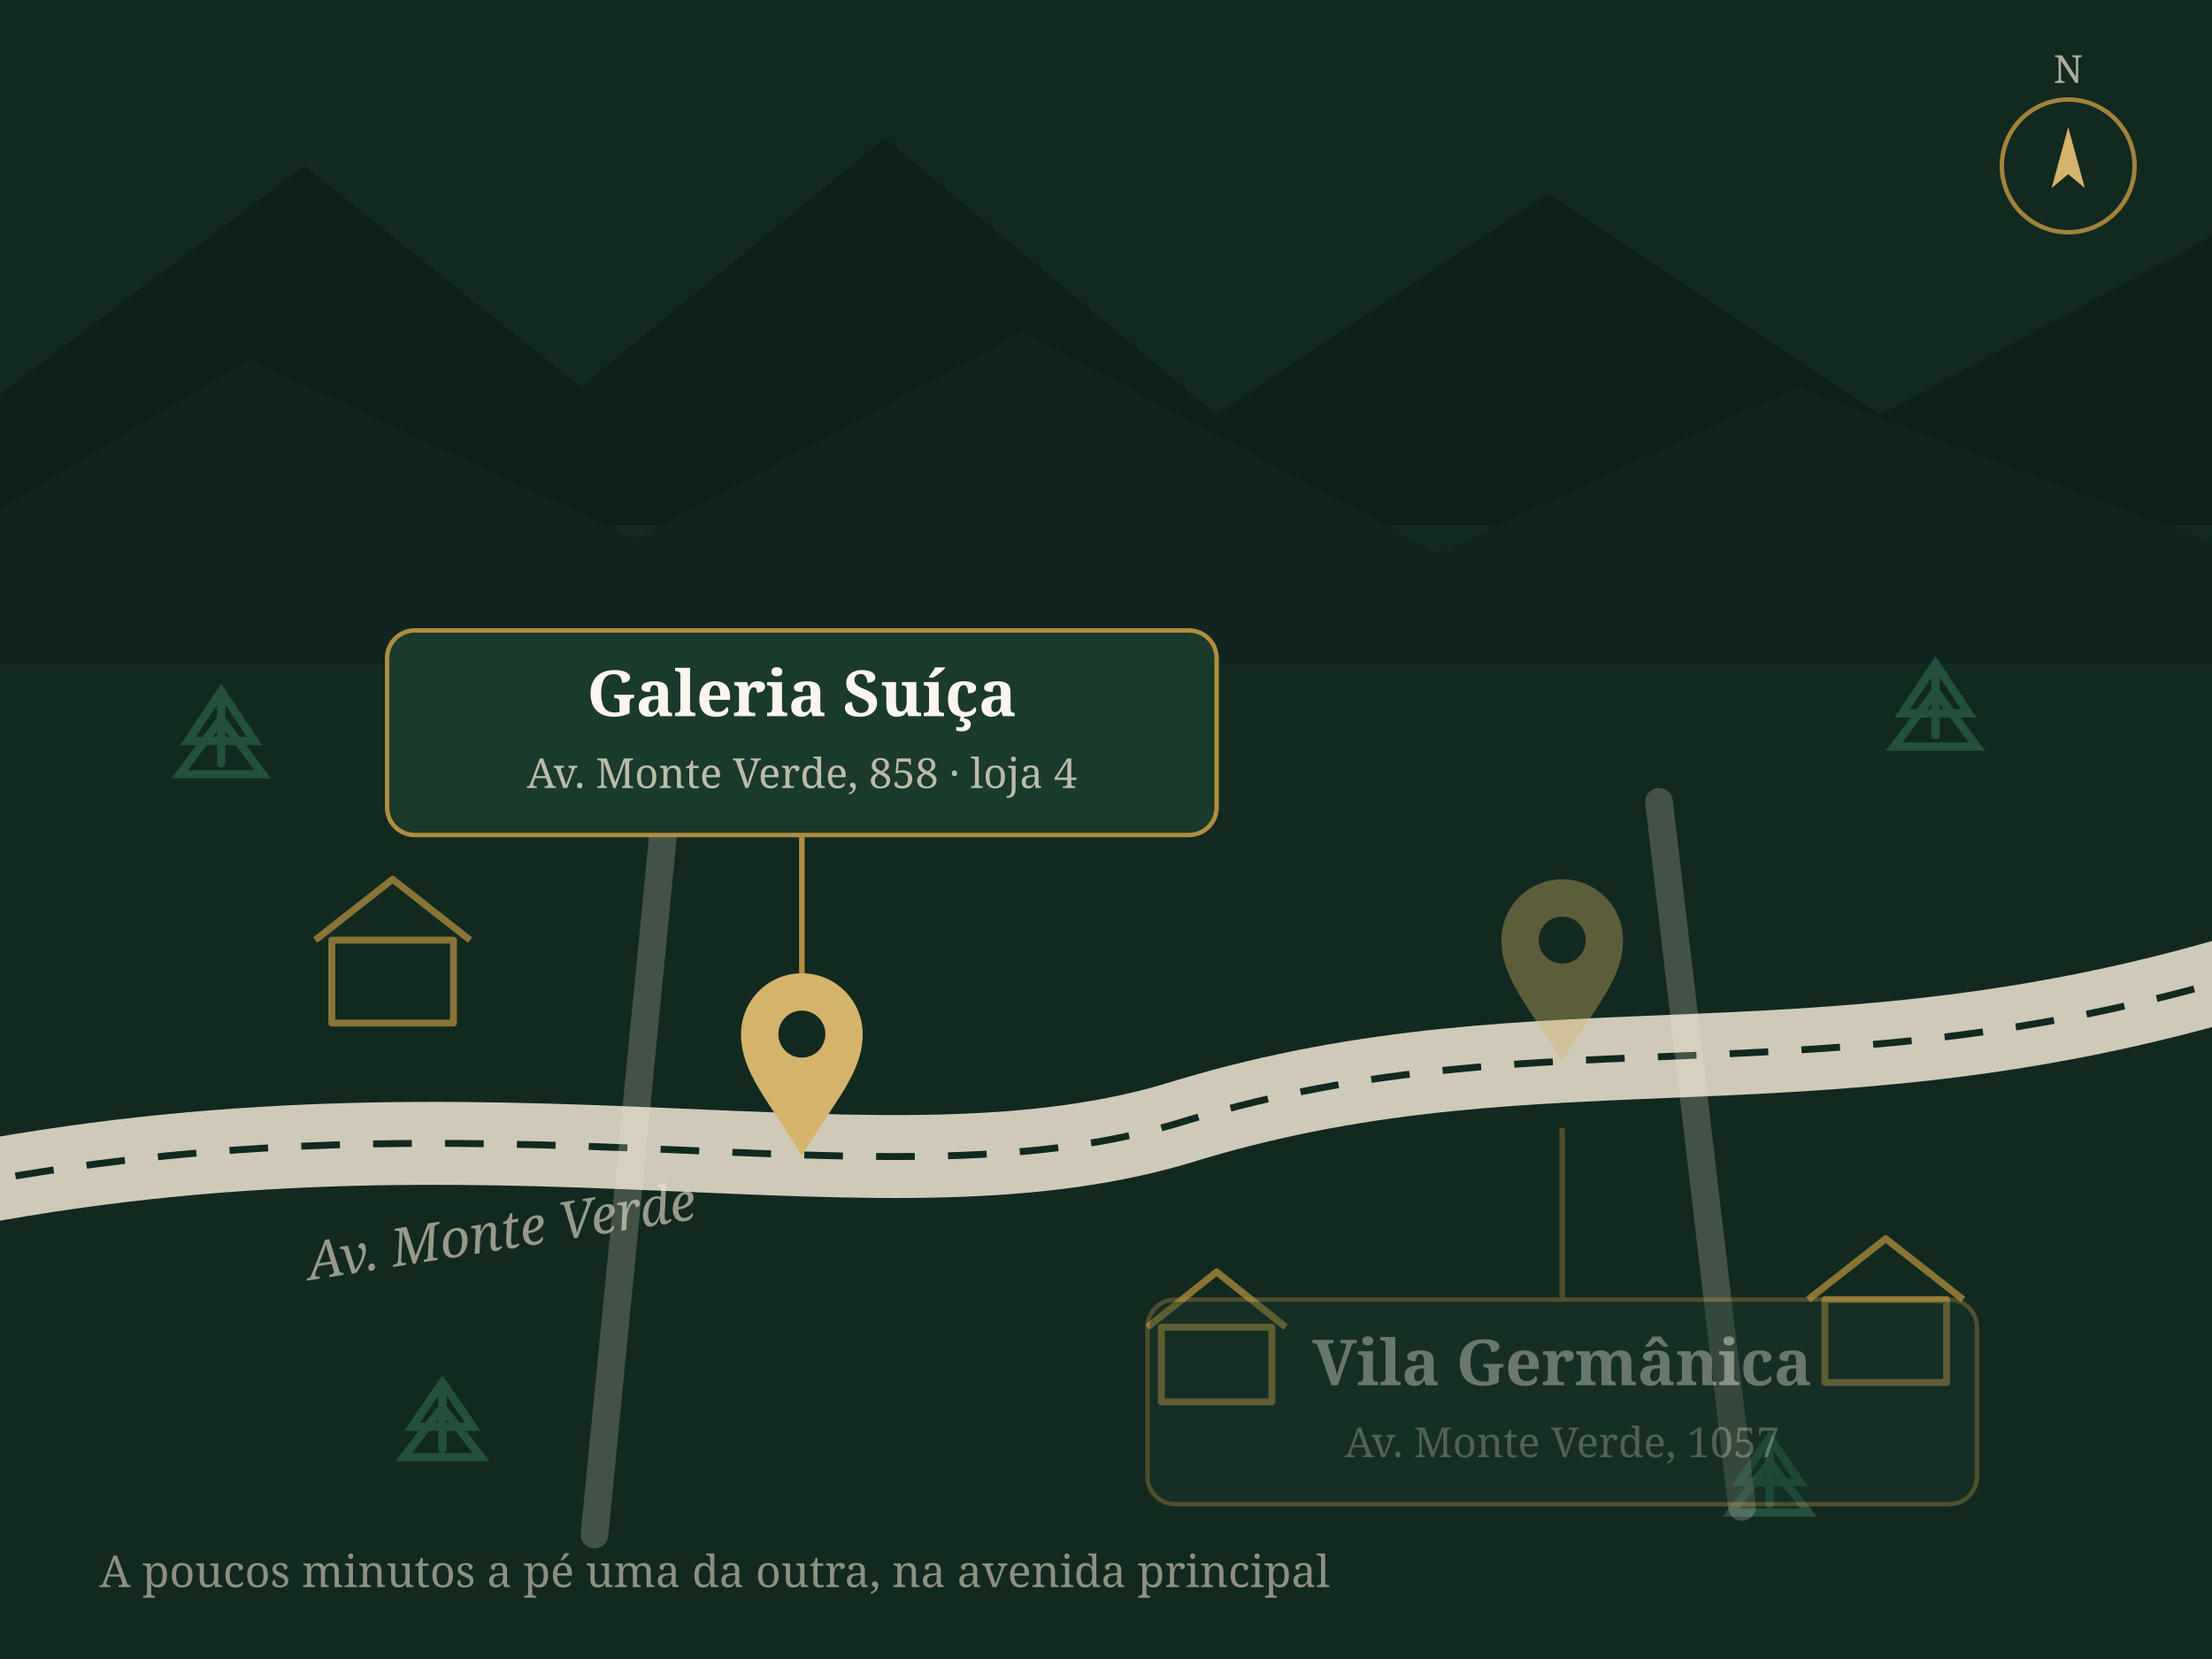
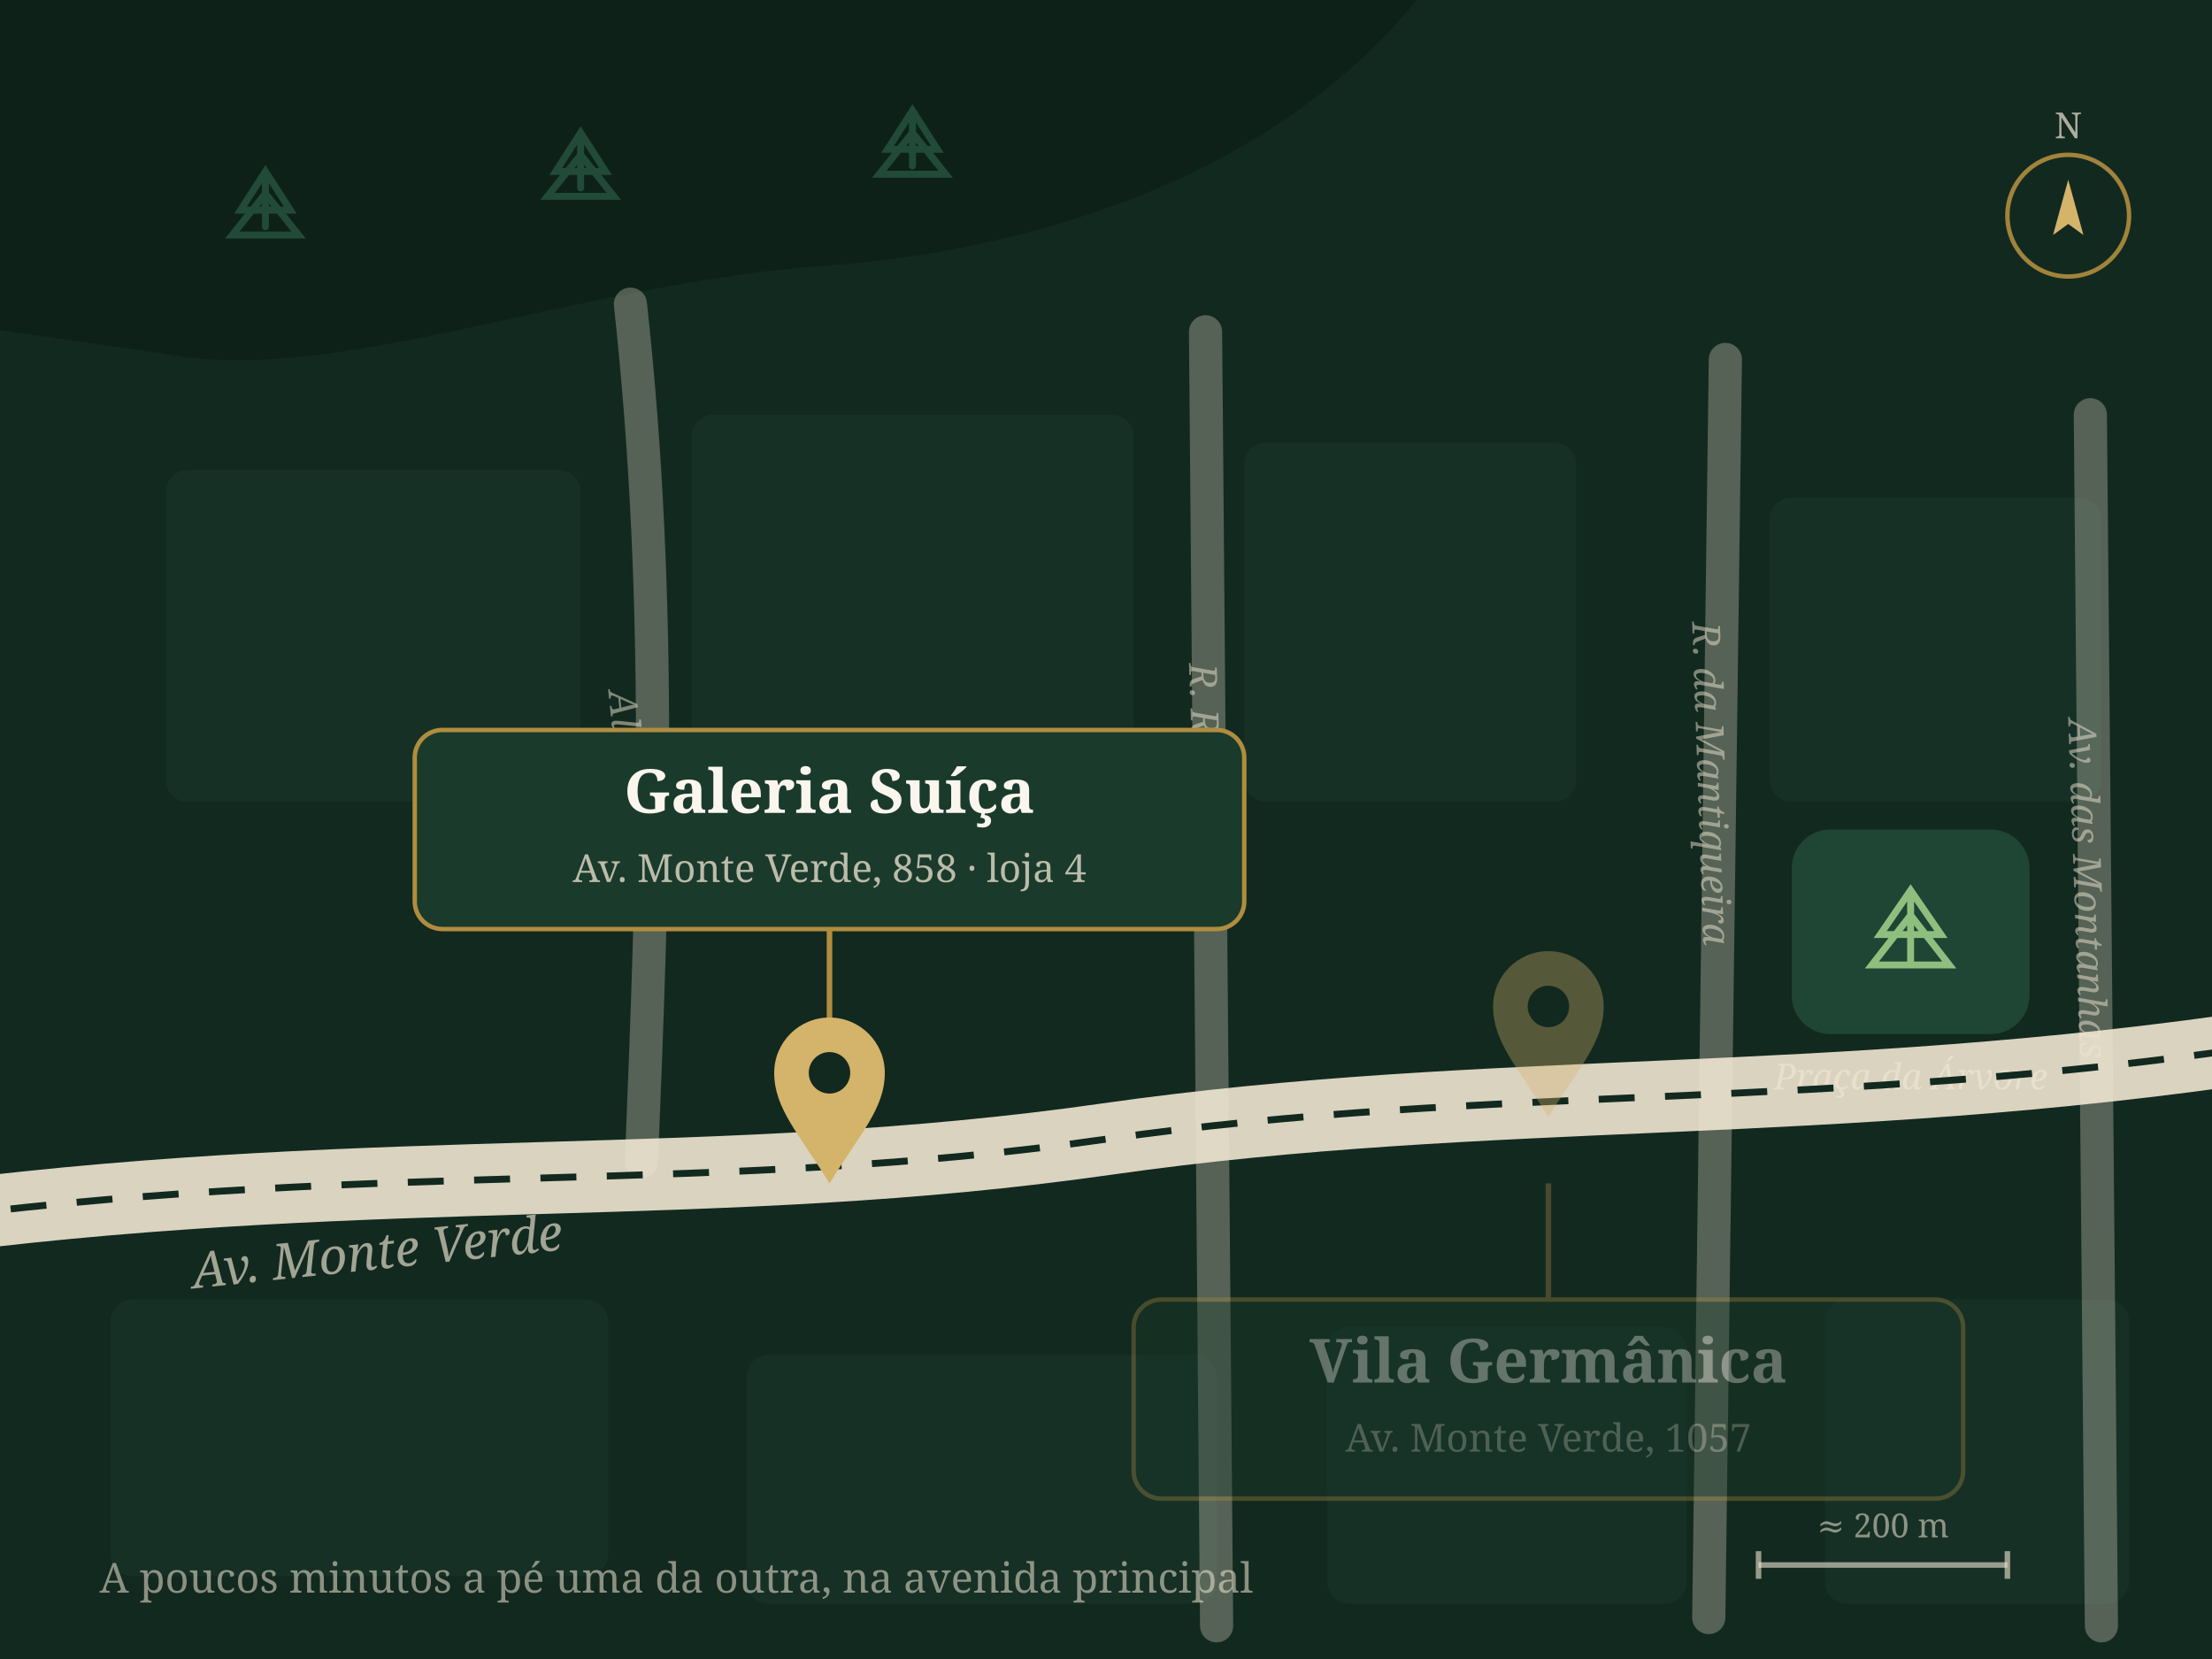
<svg xmlns="http://www.w3.org/2000/svg" viewBox="0 0 800 600" role="img" aria-label="Mapa ilustrado com a localização da unidade Galeria Suíça na avenida principal de Monte Verde">
  <rect width="800" height="600" fill="#12291F" />
-   <path d="M-10 150 L110 60 L210 140 L320 50 L440 150 L560 70 L680 150 L810 80 L810 190 L-10 190 Z" fill="#0E2119" />
-   <path d="M-10 190 L90 130 L230 195 L370 120 L520 200 L650 140 L810 200 L810 240 L-10 240 Z" fill="#102520" />
-   <g stroke="#24503C" stroke-width="3" fill="none" stroke-linecap="round">
-     <path d="M80 250 l0 26 M80 250 l-12 18 h24 z M80 260 l-15 20 h30 z" />
-     <path d="M700 240 l0 26 M700 240 l-12 18 h24 z M700 250 l-15 20 h30 z" />
-     <path d="M160 500 l0 24 M160 500 l-11 16 h22 z M160 509 l-14 18 h28 z" />
-     <path d="M640 520 l0 24 M640 520 l-11 16 h22 z M640 529 l-14 18 h28 z" />
+   <path d="M-10 -10 H520 C 470 60 380 90 300 96 C 210 102 120 140 60 128 L-10 118 Z" fill="#0E2119" />
+   <g stroke="#24503C" stroke-width="2.5" fill="none" stroke-linecap="round" opacity="0.9">
+     <path d="M96 62 l0 20 M96 62 l-9 14 h18 z M96 70 l-12 15 h24 z" />
+     <path d="M210 48 l0 20 M210 48 l-9 14 h18 z M210 56 l-12 15 h24 z" />
+     <path d="M330 40 l0 20 M330 40 l-9 14 h18 z M330 48 l-12 15 h24 z" />
  </g>
-   <path d="M-20 430 C 180 390 320 440 430 405 C 560 366 660 400 820 350" stroke="#F0E6D2" stroke-opacity="0.85" stroke-width="30" fill="none" stroke-linecap="round" />
-   <path d="M-20 430 C 180 390 320 440 430 405 C 560 366 660 400 820 350" stroke="#12291F" stroke-width="2.5" fill="none" stroke-dasharray="14 12" />
-   <g stroke="#F0E6D2" stroke-opacity="0.22" stroke-width="10" stroke-linecap="round">
-     <path d="M240 300 L215 555" />
-     <path d="M600 290 L630 545" />
+   <g fill="#163026">
+     <rect x="60" y="170" width="150" height="120" rx="8" />
+     <rect x="250" y="150" width="160" height="140" rx="8" />
+     <rect x="450" y="160" width="120" height="130" rx="8" />
+     <rect x="640" y="180" width="120" height="110" rx="8" />
+     <rect x="40" y="470" width="180" height="100" rx="8" />
+     <rect x="270" y="490" width="170" height="90" rx="8" />
+     <rect x="480" y="480" width="130" height="100" rx="8" />
+     <rect x="660" y="470" width="110" height="110" rx="8" />
  </g>
-   <g stroke="#B08D3E" stroke-width="2.5" fill="none" stroke-linejoin="round" opacity="0.75">
-     <path d="M120 340 h44 v30 h-44 z M114 340 l28 -22 l28 22" />
-     <path d="M660 470 h44 v30 h-44 z M654 470 l28 -22 l28 22" />
-     <path d="M420 480 h40 v27 h-40 z M415 480 l25 -20 l25 20" />
+   <g stroke="#F0E6D2" stroke-opacity="0.3" stroke-width="12" stroke-linecap="round" fill="none">
+     <path d="M228 110 C 240 220 236 320 232 420" />
+     <path d="M436 120 L 440 588" />
+     <path d="M624 130 L 618 585" />
+     <path d="M756 150 L 760 588" />
  </g>
-   <text x="112" y="463" fill="#F0E6D2" fill-opacity="0.6" font-family="Georgia, serif" font-size="19" font-style="italic" transform="rotate(-9 112 463)">Av. Monte Verde</text>
+   <g fill="#F0E6D2" fill-opacity="0.5" font-family="Georgia, serif" font-size="14" font-style="italic">
+     <text transform="translate(220 250) rotate(84)">Al. Pinheral</text>
+     <text transform="translate(430 240) rotate(88)">R. Rolinha</text>
+     <text transform="translate(612 225) rotate(88)">R. da Mantiqueira</text>
+     <text transform="translate(748 260) rotate(88)">Av. das Montanhas</text>
+   </g>
  <g>
-     <line x1="290" y1="300" x2="290" y2="360" stroke="#B08D3E" stroke-width="2" />
-     <rect x="140" y="228" width="300" height="74" rx="10" fill="#1A3A2C" stroke="#B08D3E" stroke-width="1.6" />
-     <text x="290" y="259" text-anchor="middle" fill="#FAF6ED" font-family="Georgia, serif" font-size="23" font-weight="bold">Galeria Suíça</text>
-     <text x="290" y="285" text-anchor="middle" fill="#F0E6D2" fill-opacity="0.75" font-family="Georgia, serif" font-size="15">Av. Monte Verde, 858 · loja 4</text>
-     <path d="M290 418 C 278 398 268 388 268 374 a22 22 0 1 1 44 0 c0 14 -10 24 -22 44 Z" fill="#D4B36A" />
-     <circle cx="290" cy="374" r="8.5" fill="#12291F" />
+     <rect x="648" y="300" width="86" height="74" rx="14" fill="#1F4534" />
+     <g stroke="#8FBF7F" stroke-width="2.5" fill="none" stroke-linecap="round">
+       <path d="M691 322 l0 26 M691 322 l-11 16 h22 z M691 331 l-14 18 h28 z" />
+     </g>
+     <text x="691" y="394" text-anchor="middle" fill="#F0E6D2" fill-opacity="0.7" font-family="Georgia, serif" font-size="13" font-style="italic">Praça da Árvore</text>
  </g>
-   <g opacity="0.38">
-     <line x1="565" y1="470" x2="565" y2="408" stroke="#B08D3E" stroke-width="2" />
-     <rect x="415" y="470" width="300" height="74" rx="10" fill="#1A3A2C" stroke="#B08D3E" stroke-width="1.6" />
-     <text x="565" y="501" text-anchor="middle" fill="#FAF6ED" font-family="Georgia, serif" font-size="23" font-weight="bold">Vila Germânica</text>
-     <text x="565" y="527" text-anchor="middle" fill="#F0E6D2" fill-opacity="0.75" font-family="Georgia, serif" font-size="15">Av. Monte Verde, 1057</text>
-     <path d="M565 384 C 553 364 543 354 543 340 a22 22 0 1 1 44 0 c0 14 -10 24 -22 44 Z" fill="#D4B36A" />
-     <circle cx="565" cy="340" r="8.5" fill="#12291F" />
+   <path d="M-20 440 C 140 420 260 432 400 412 C 540 392 660 402 820 378" stroke="#F0E6D2" stroke-opacity="0.9" stroke-width="26" fill="none" stroke-linecap="round" />
+   <path d="M-20 440 C 140 420 260 432 400 412 C 540 392 660 402 820 378" stroke="#12291F" stroke-width="2.5" fill="none" stroke-dasharray="13 11" />
+   <text transform="translate(70 466) rotate(-6)" fill="#F0E6D2" fill-opacity="0.65" font-family="Georgia, serif" font-size="18" font-style="italic">Av. Monte Verde</text>
+   <g>
+     <line x1="300" y1="336" x2="300" y2="380" stroke="#B08D3E" stroke-width="2" />
+     <rect x="150" y="264" width="300" height="72" rx="10" fill="#1A3A2C" stroke="#B08D3E" stroke-width="1.6" />
+     <text x="300" y="294" text-anchor="middle" fill="#FAF6ED" font-family="Georgia, serif" font-size="22" font-weight="bold">Galeria Suíça</text>
+     <text x="300" y="319" text-anchor="middle" fill="#F0E6D2" fill-opacity="0.75" font-family="Georgia, serif" font-size="14">Av. Monte Verde, 858 · loja 4</text>
+     <path d="M300 428 C 289 410 280 401 280 388 a20 20 0 1 1 40 0 c0 13 -9 22 -20 40 Z" fill="#D4B36A" />
+     <circle cx="300" cy="388" r="7.5" fill="#12291F" />
  </g>
-   <text x="36" y="574" fill="#F0E6D2" fill-opacity="0.55" font-family="Georgia, serif" font-size="16">A poucos minutos a pé uma da outra, na avenida principal</text>
-   <g transform="translate(748 60)">
-     <circle r="24" fill="none" stroke="#B08D3E" stroke-width="1.6" opacity="0.9" />
-     <path d="M0 -14 L6 8 L0 3 L-6 8 Z" fill="#D4B36A" />
-     <text y="-30" text-anchor="middle" fill="#F0E6D2" fill-opacity="0.7" font-family="Georgia, serif" font-size="14">N</text>
+   <g opacity="0.35">
+     <line x1="560" y1="470" x2="560" y2="428" stroke="#B08D3E" stroke-width="2" />
+     <rect x="410" y="470" width="300" height="72" rx="10" fill="#1A3A2C" stroke="#B08D3E" stroke-width="1.6" />
+     <text x="560" y="500" text-anchor="middle" fill="#FAF6ED" font-family="Georgia, serif" font-size="22" font-weight="bold">Vila Germânica</text>
+     <text x="560" y="525" text-anchor="middle" fill="#F0E6D2" fill-opacity="0.75" font-family="Georgia, serif" font-size="14">Av. Monte Verde, 1057</text>
+     <path d="M560 404 C 549 386 540 377 540 364 a20 20 0 1 1 40 0 c0 13 -9 22 -20 40 Z" fill="#D4B36A" />
+     <circle cx="560" cy="364" r="7.5" fill="#12291F" />
+   </g>
+   <text x="36" y="576" fill="#F0E6D2" fill-opacity="0.55" font-family="Georgia, serif" font-size="15">A poucos minutos a pé uma da outra, na avenida principal</text>
+   <g transform="translate(636 566)">
+     <line x1="0" y1="0" x2="90" y2="0" stroke="#F0E6D2" stroke-opacity="0.6" stroke-width="2" />
+     <line x1="0" y1="-5" x2="0" y2="5" stroke="#F0E6D2" stroke-opacity="0.6" stroke-width="2" />
+     <line x1="90" y1="-5" x2="90" y2="5" stroke="#F0E6D2" stroke-opacity="0.6" stroke-width="2" />
+     <text x="45" y="-10" text-anchor="middle" fill="#F0E6D2" fill-opacity="0.55" font-family="Georgia, serif" font-size="12">≈ 200 m</text>
+   </g>
+   <g transform="translate(748 78)">
+     <circle r="22" fill="none" stroke="#B08D3E" stroke-width="1.6" opacity="0.9" />
+     <path d="M0 -13 L5.5 7 L0 3 L-5.5 7 Z" fill="#D4B36A" />
+     <text y="-28" text-anchor="middle" fill="#F0E6D2" fill-opacity="0.7" font-family="Georgia, serif" font-size="13">N</text>
  </g>
</svg>
